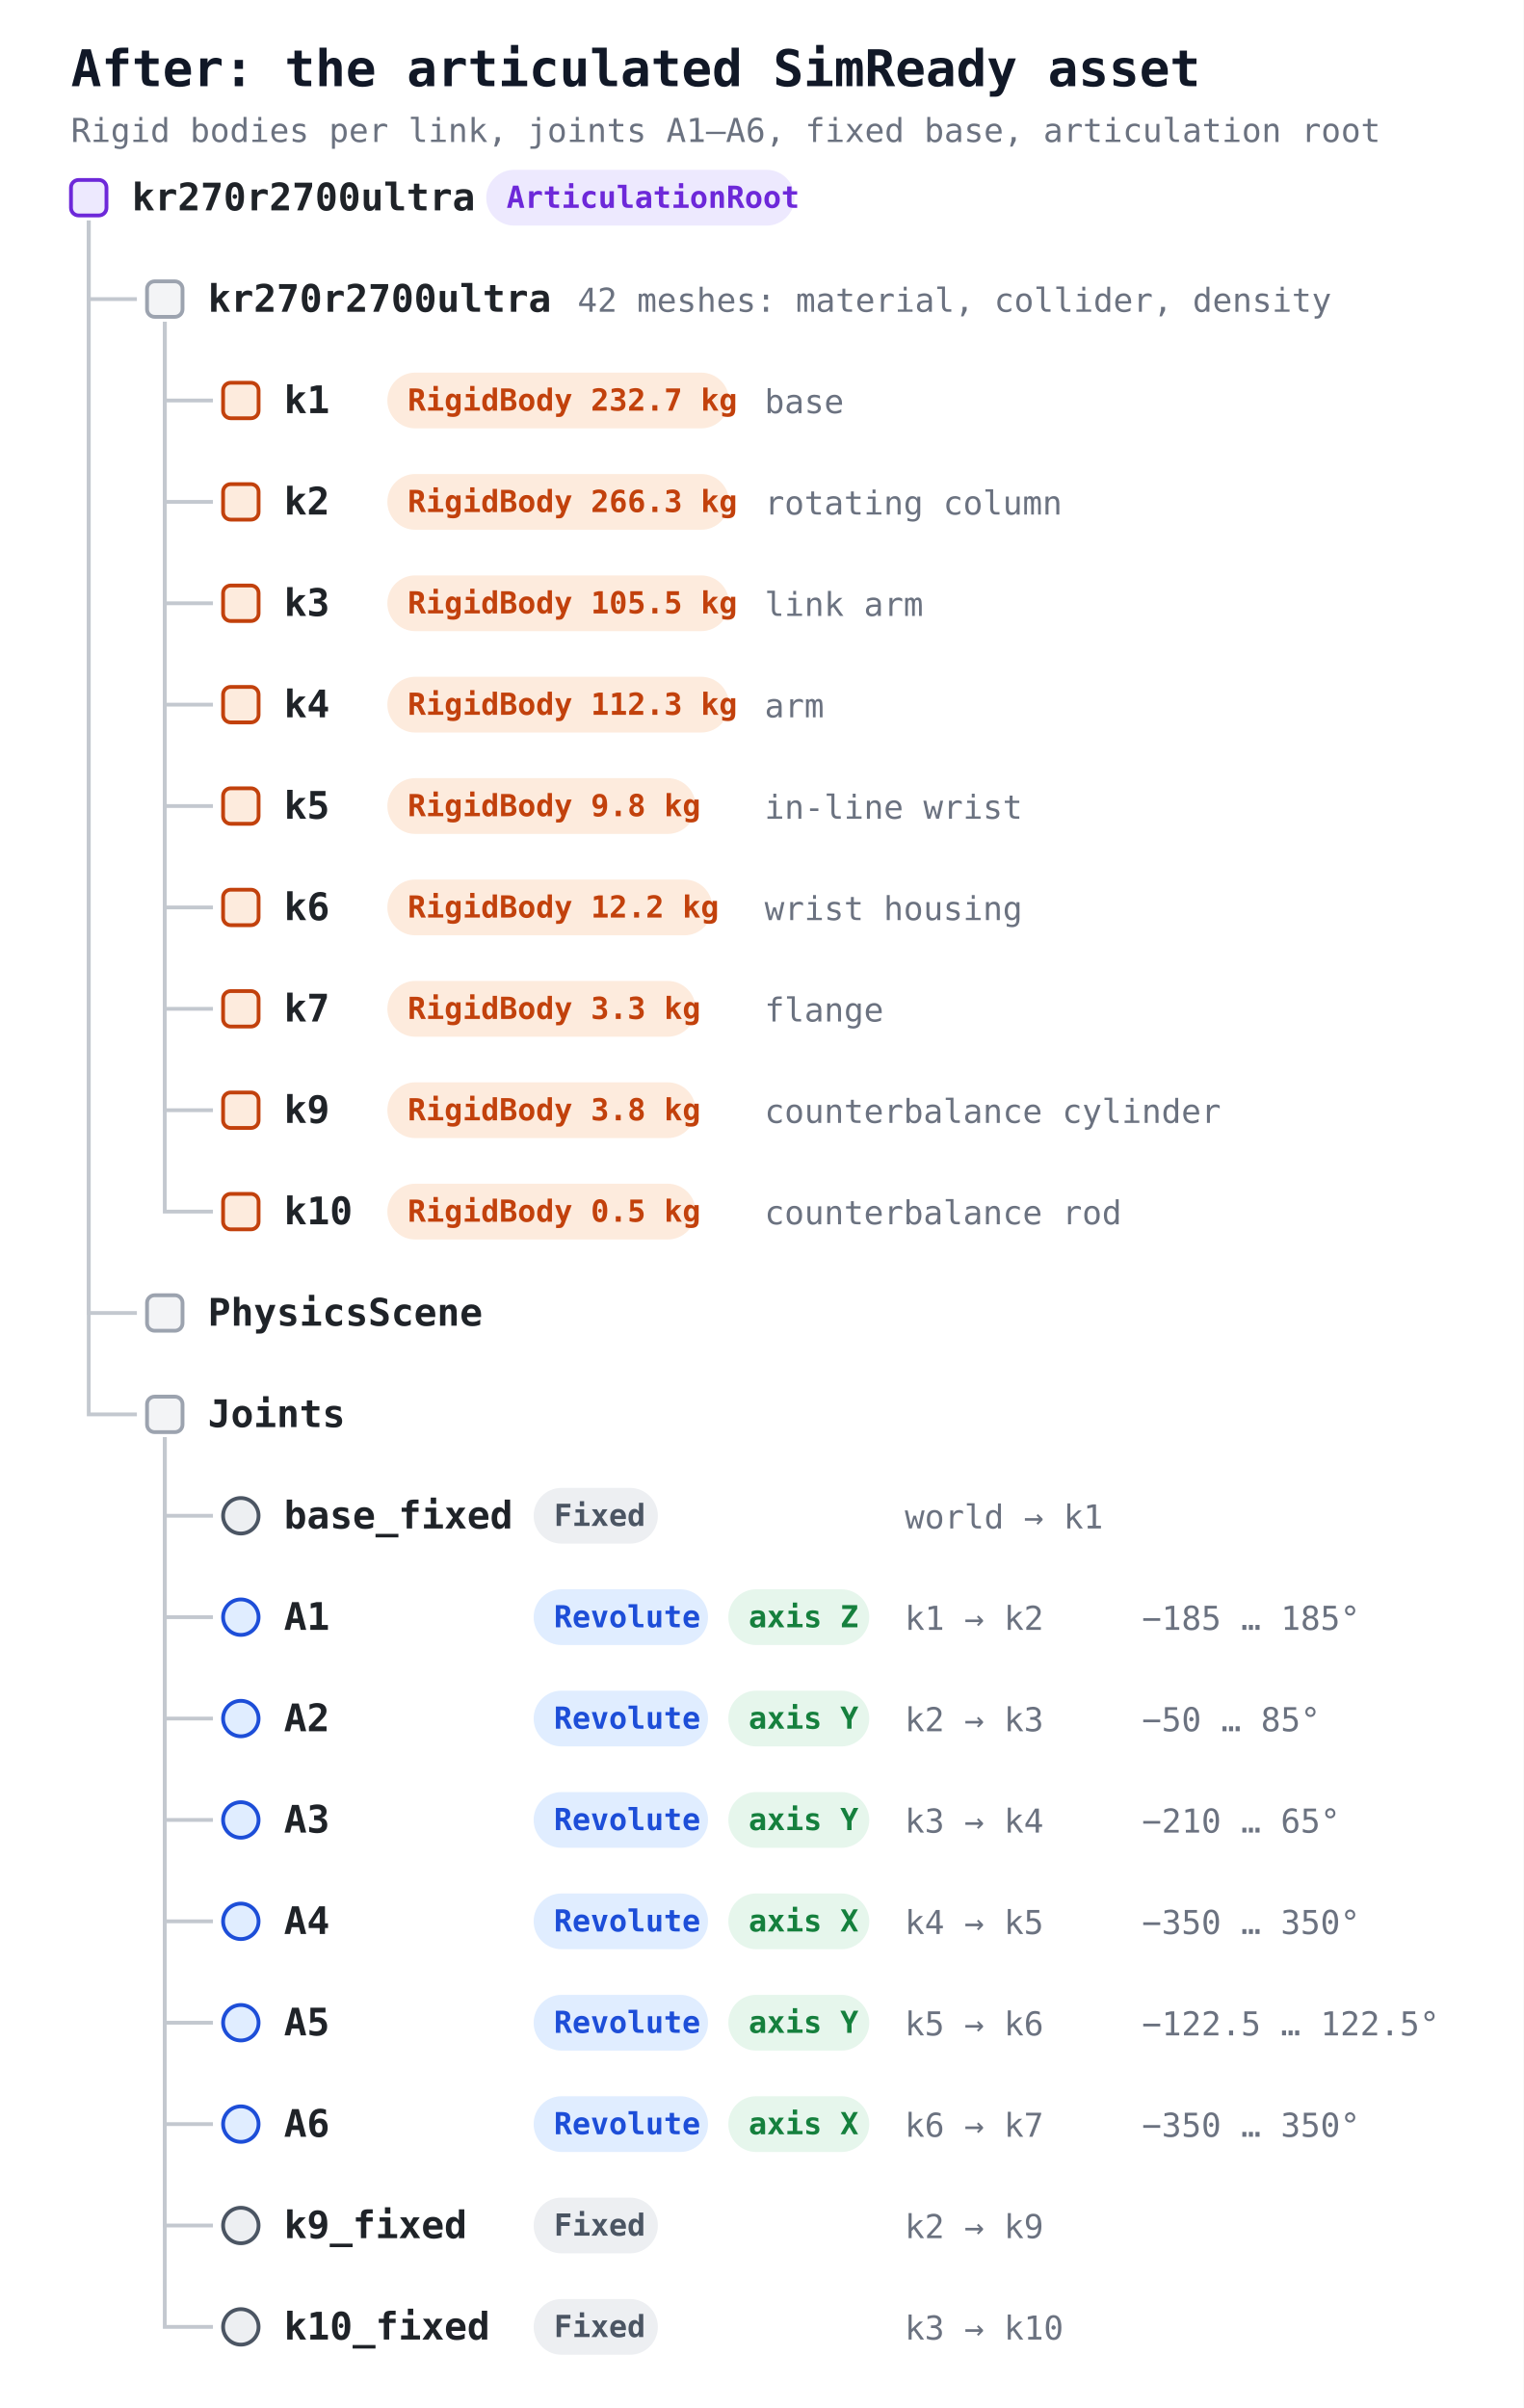
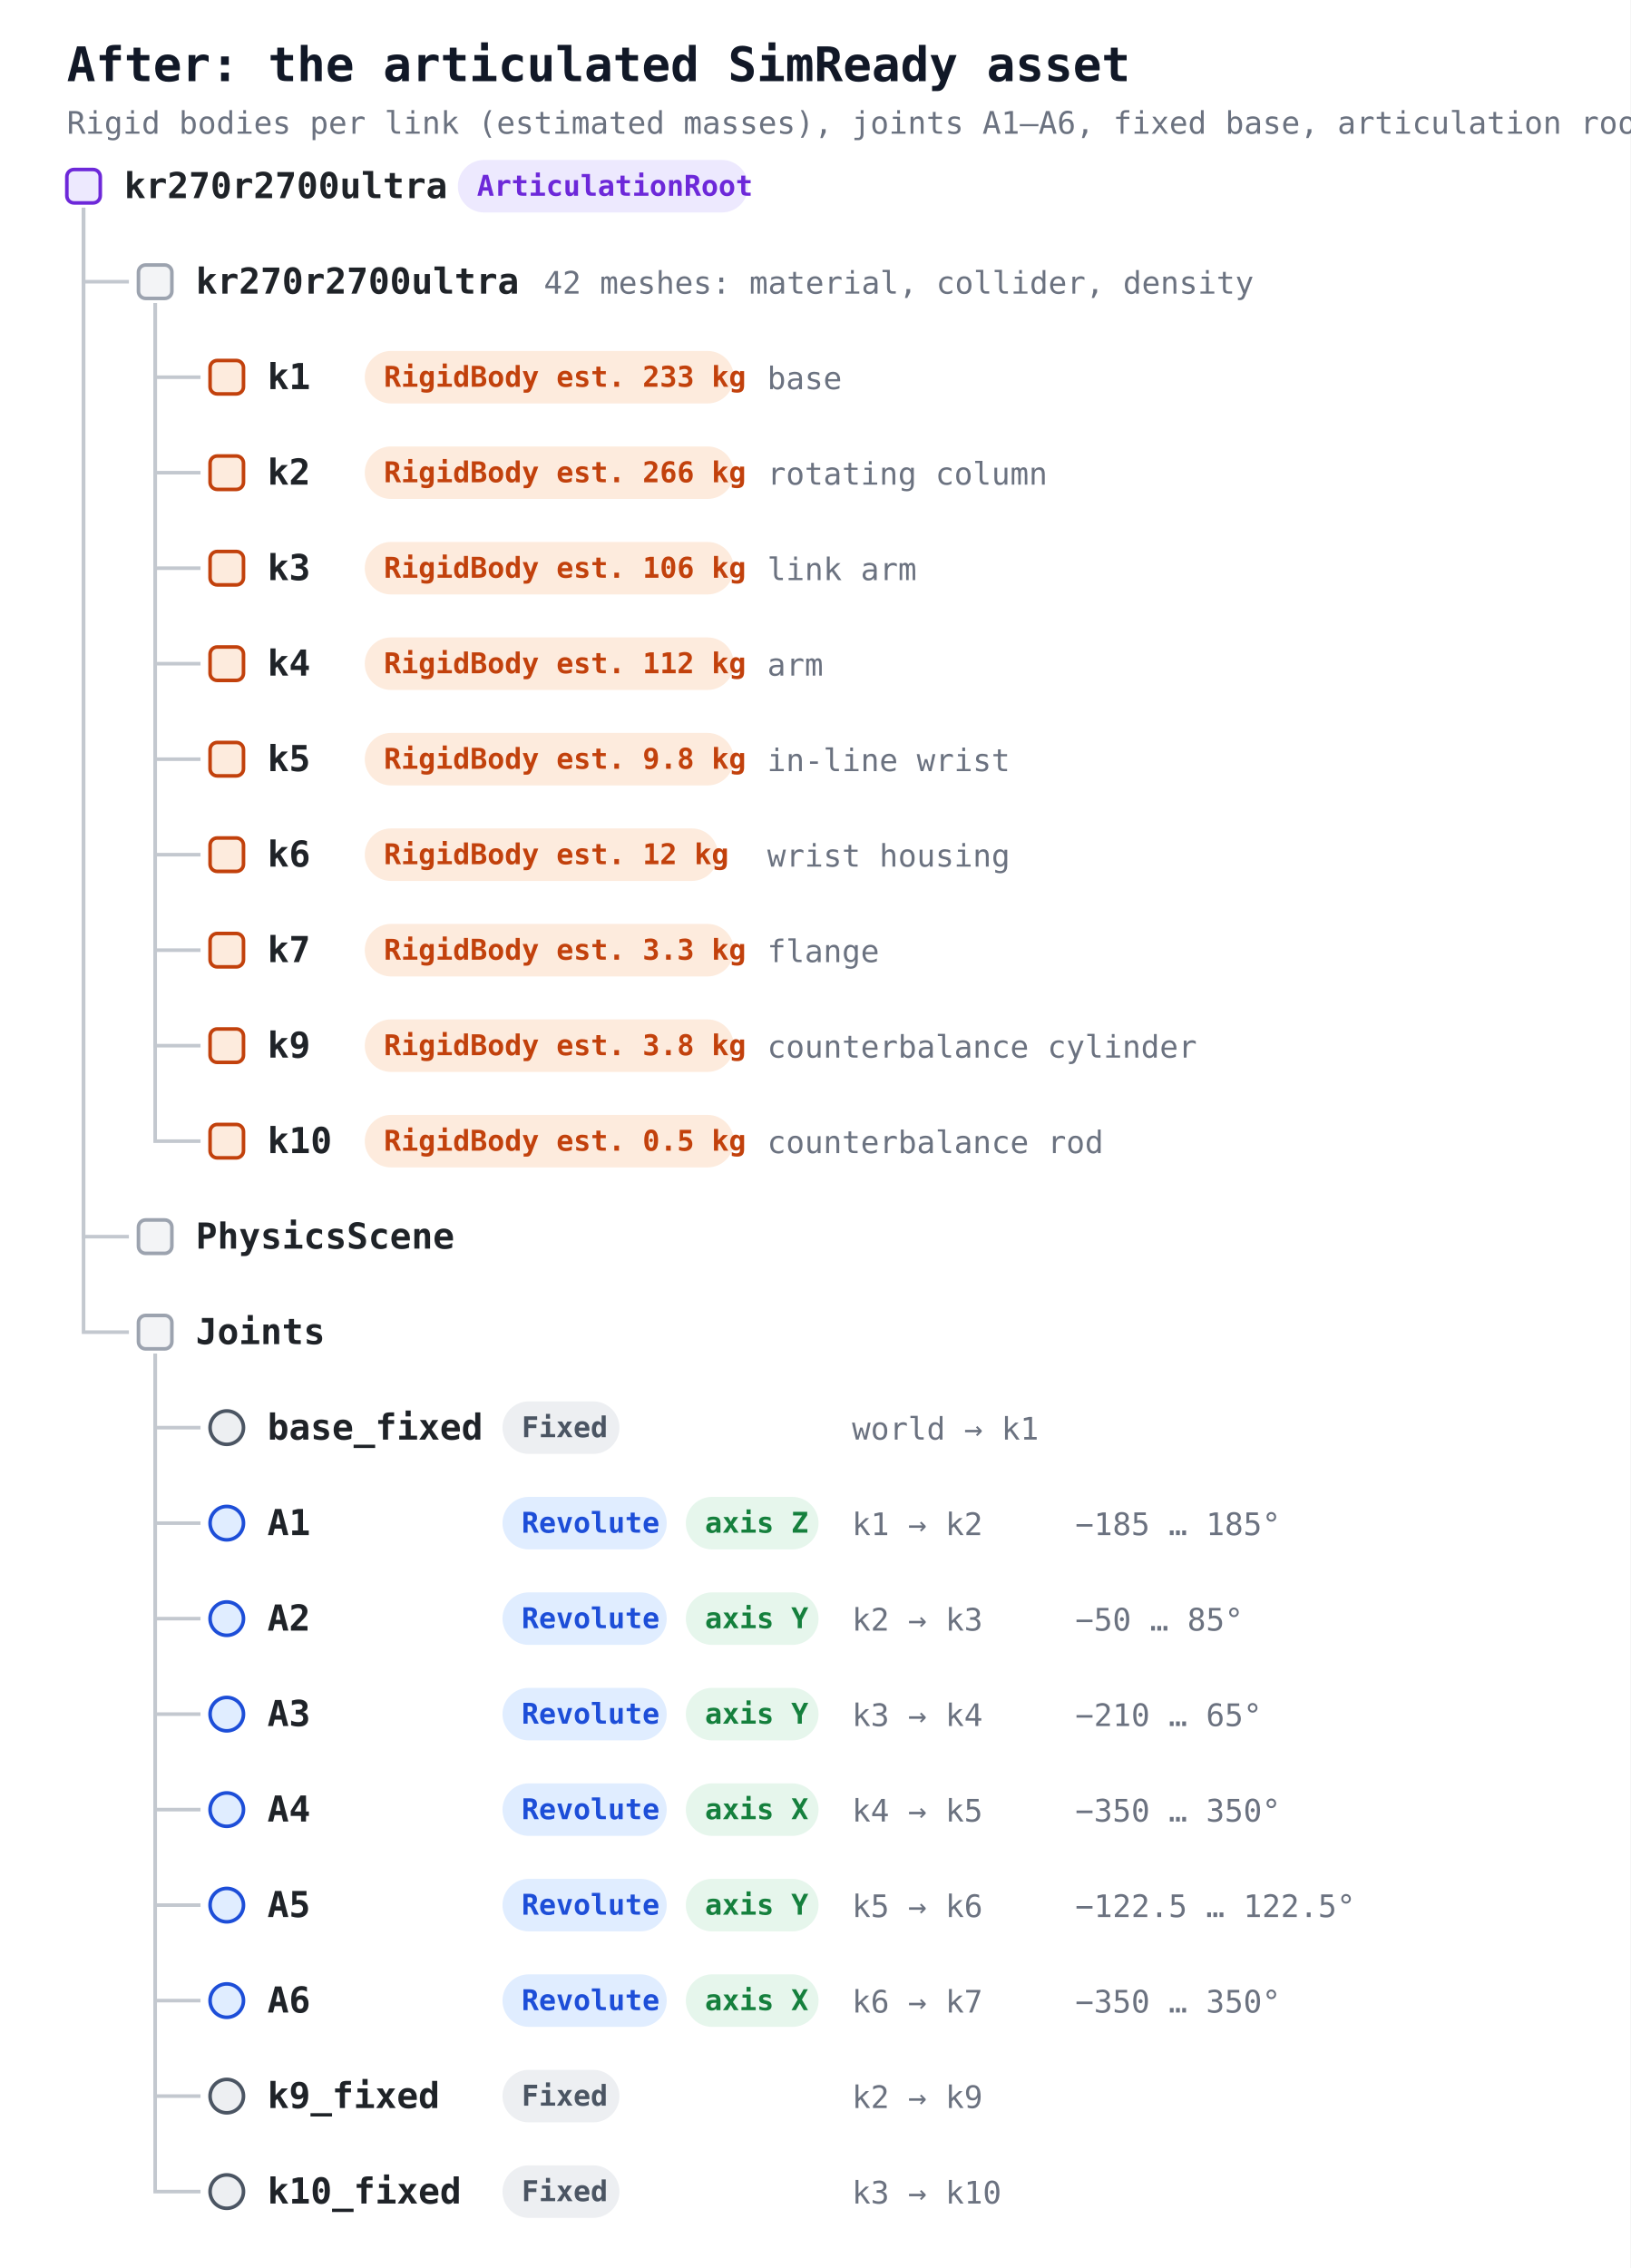
- <svg xmlns="http://www.w3.org/2000/svg" width="601" height="950" viewBox="0 0 601 950" font-family="Consolas, 'JetBrains Mono', Menlo, monospace">
+ <svg xmlns="http://www.w3.org/2000/svg" width="683" height="950" viewBox="0 0 683 950" font-family="Consolas, 'JetBrains Mono', Menlo, monospace">
  <rect width="100%" height="100%" fill="#FFFFFF" />
  <text x="28" y="34" font-size="20" font-weight="700" fill="#111827">After: the articulated SimReady asset</text>
-   <text x="28" y="56" font-size="13" fill="#6B7280">Rigid bodies per link, joints A1–A6, fixed base, articulation root</text>
+   <text x="28" y="56" font-size="13" fill="#6B7280">Rigid bodies per link (estimated masses), joints A1–A6, fixed base, articulation root</text>
  <rect x="28" y="71" width="14" height="14" rx="3" fill="#EDE9FE" stroke="#6D28D9" stroke-width="1.5" />
  <text x="52" y="83" font-size="15" font-weight="700" fill="#1F2328">kr270r2700ultra</text>
  <rect x="191.8" y="67.0" width="121.6" height="22" rx="11" fill="#EDE9FE" />
  <text x="199.8" y="82.0" font-size="12" fill="#6D28D9" font-weight="600">ArticulationRoot</text>
  <path d="M35,87 V118 H54" fill="none" stroke="#C3C8CF" stroke-width="1.5" />
  <rect x="58" y="111" width="14" height="14" rx="3" fill="#F3F4F6" stroke="#9CA3AF" stroke-width="1.5" />
  <text x="82" y="123" font-size="15" font-weight="700" fill="#1F2328">kr270r2700ultra</text>
  <text x="227.8" y="123" font-size="13" fill="#6B7280">42 meshes: material, collider, density</text>
  <path d="M65,127 V158 H84" fill="none" stroke="#C3C8CF" stroke-width="1.5" />
  <rect x="88" y="151" width="14" height="14" rx="3" fill="#FDEBDD" stroke="#C2410C" stroke-width="1.5" />
  <text x="112" y="163" font-size="15" font-weight="700" fill="#1F2328">k1</text>
-   <rect x="152.8" y="147.0" width="134.8" height="22" rx="11" fill="#FDEBDD" />
-   <text x="160.8" y="162.0" font-size="12" fill="#C2410C" font-weight="600">RigidBody 232.7 kg</text>
-   <text x="301.6" y="163" font-size="13" fill="#6B7280">base</text>
+   <rect x="152.8" y="147.0" width="154.6" height="22" rx="11" fill="#FDEBDD" />
+   <text x="160.8" y="162.0" font-size="12" fill="#C2410C" font-weight="600">RigidBody est. 233 kg</text>
+   <text x="321.4" y="163" font-size="13" fill="#6B7280">base</text>
  <path d="M65,127 V198 H84" fill="none" stroke="#C3C8CF" stroke-width="1.5" />
  <rect x="88" y="191" width="14" height="14" rx="3" fill="#FDEBDD" stroke="#C2410C" stroke-width="1.5" />
  <text x="112" y="203" font-size="15" font-weight="700" fill="#1F2328">k2</text>
-   <rect x="152.8" y="187.0" width="134.8" height="22" rx="11" fill="#FDEBDD" />
-   <text x="160.8" y="202.0" font-size="12" fill="#C2410C" font-weight="600">RigidBody 266.3 kg</text>
-   <text x="301.6" y="203" font-size="13" fill="#6B7280">rotating column</text>
+   <rect x="152.8" y="187.0" width="154.6" height="22" rx="11" fill="#FDEBDD" />
+   <text x="160.8" y="202.0" font-size="12" fill="#C2410C" font-weight="600">RigidBody est. 266 kg</text>
+   <text x="321.4" y="203" font-size="13" fill="#6B7280">rotating column</text>
  <path d="M65,127 V238 H84" fill="none" stroke="#C3C8CF" stroke-width="1.5" />
  <rect x="88" y="231" width="14" height="14" rx="3" fill="#FDEBDD" stroke="#C2410C" stroke-width="1.5" />
  <text x="112" y="243" font-size="15" font-weight="700" fill="#1F2328">k3</text>
-   <rect x="152.8" y="227.0" width="134.8" height="22" rx="11" fill="#FDEBDD" />
-   <text x="160.8" y="242.0" font-size="12" fill="#C2410C" font-weight="600">RigidBody 105.5 kg</text>
-   <text x="301.6" y="243" font-size="13" fill="#6B7280">link arm</text>
+   <rect x="152.8" y="227.0" width="154.6" height="22" rx="11" fill="#FDEBDD" />
+   <text x="160.8" y="242.0" font-size="12" fill="#C2410C" font-weight="600">RigidBody est. 106 kg</text>
+   <text x="321.4" y="243" font-size="13" fill="#6B7280">link arm</text>
  <path d="M65,127 V278 H84" fill="none" stroke="#C3C8CF" stroke-width="1.5" />
  <rect x="88" y="271" width="14" height="14" rx="3" fill="#FDEBDD" stroke="#C2410C" stroke-width="1.5" />
  <text x="112" y="283" font-size="15" font-weight="700" fill="#1F2328">k4</text>
-   <rect x="152.8" y="267.0" width="134.8" height="22" rx="11" fill="#FDEBDD" />
-   <text x="160.8" y="282.0" font-size="12" fill="#C2410C" font-weight="600">RigidBody 112.3 kg</text>
-   <text x="301.6" y="283" font-size="13" fill="#6B7280">arm</text>
+   <rect x="152.8" y="267.0" width="154.6" height="22" rx="11" fill="#FDEBDD" />
+   <text x="160.8" y="282.0" font-size="12" fill="#C2410C" font-weight="600">RigidBody est. 112 kg</text>
+   <text x="321.4" y="283" font-size="13" fill="#6B7280">arm</text>
  <path d="M65,127 V318 H84" fill="none" stroke="#C3C8CF" stroke-width="1.5" />
  <rect x="88" y="311" width="14" height="14" rx="3" fill="#FDEBDD" stroke="#C2410C" stroke-width="1.5" />
  <text x="112" y="323" font-size="15" font-weight="700" fill="#1F2328">k5</text>
-   <rect x="152.8" y="307.0" width="121.6" height="22" rx="11" fill="#FDEBDD" />
-   <text x="160.8" y="322.0" font-size="12" fill="#C2410C" font-weight="600">RigidBody 9.8 kg</text>
-   <text x="301.6" y="323" font-size="13" fill="#6B7280">in-line wrist</text>
+   <rect x="152.8" y="307.0" width="154.6" height="22" rx="11" fill="#FDEBDD" />
+   <text x="160.8" y="322.0" font-size="12" fill="#C2410C" font-weight="600">RigidBody est. 9.8 kg</text>
+   <text x="321.4" y="323" font-size="13" fill="#6B7280">in-line wrist</text>
  <path d="M65,127 V358 H84" fill="none" stroke="#C3C8CF" stroke-width="1.5" />
  <rect x="88" y="351" width="14" height="14" rx="3" fill="#FDEBDD" stroke="#C2410C" stroke-width="1.5" />
  <text x="112" y="363" font-size="15" font-weight="700" fill="#1F2328">k6</text>
-   <rect x="152.8" y="347.0" width="128.2" height="22" rx="11" fill="#FDEBDD" />
-   <text x="160.8" y="362.0" font-size="12" fill="#C2410C" font-weight="600">RigidBody 12.2 kg</text>
-   <text x="301.6" y="363" font-size="13" fill="#6B7280">wrist housing</text>
+   <rect x="152.8" y="347.0" width="148.0" height="22" rx="11" fill="#FDEBDD" />
+   <text x="160.8" y="362.0" font-size="12" fill="#C2410C" font-weight="600">RigidBody est. 12 kg</text>
+   <text x="321.4" y="363" font-size="13" fill="#6B7280">wrist housing</text>
  <path d="M65,127 V398 H84" fill="none" stroke="#C3C8CF" stroke-width="1.5" />
  <rect x="88" y="391" width="14" height="14" rx="3" fill="#FDEBDD" stroke="#C2410C" stroke-width="1.5" />
  <text x="112" y="403" font-size="15" font-weight="700" fill="#1F2328">k7</text>
-   <rect x="152.8" y="387.0" width="121.6" height="22" rx="11" fill="#FDEBDD" />
-   <text x="160.8" y="402.0" font-size="12" fill="#C2410C" font-weight="600">RigidBody 3.3 kg</text>
-   <text x="301.6" y="403" font-size="13" fill="#6B7280">flange</text>
+   <rect x="152.8" y="387.0" width="154.6" height="22" rx="11" fill="#FDEBDD" />
+   <text x="160.8" y="402.0" font-size="12" fill="#C2410C" font-weight="600">RigidBody est. 3.3 kg</text>
+   <text x="321.4" y="403" font-size="13" fill="#6B7280">flange</text>
  <path d="M65,127 V438 H84" fill="none" stroke="#C3C8CF" stroke-width="1.5" />
  <rect x="88" y="431" width="14" height="14" rx="3" fill="#FDEBDD" stroke="#C2410C" stroke-width="1.5" />
  <text x="112" y="443" font-size="15" font-weight="700" fill="#1F2328">k9</text>
-   <rect x="152.8" y="427.0" width="121.6" height="22" rx="11" fill="#FDEBDD" />
-   <text x="160.8" y="442.0" font-size="12" fill="#C2410C" font-weight="600">RigidBody 3.8 kg</text>
-   <text x="301.6" y="443" font-size="13" fill="#6B7280">counterbalance cylinder</text>
+   <rect x="152.8" y="427.0" width="154.6" height="22" rx="11" fill="#FDEBDD" />
+   <text x="160.8" y="442.0" font-size="12" fill="#C2410C" font-weight="600">RigidBody est. 3.8 kg</text>
+   <text x="321.4" y="443" font-size="13" fill="#6B7280">counterbalance cylinder</text>
  <path d="M65,127 V478 H84" fill="none" stroke="#C3C8CF" stroke-width="1.5" />
  <rect x="88" y="471" width="14" height="14" rx="3" fill="#FDEBDD" stroke="#C2410C" stroke-width="1.5" />
  <text x="112" y="483" font-size="15" font-weight="700" fill="#1F2328">k10</text>
-   <rect x="152.8" y="467.0" width="121.6" height="22" rx="11" fill="#FDEBDD" />
-   <text x="160.8" y="482.0" font-size="12" fill="#C2410C" font-weight="600">RigidBody 0.5 kg</text>
-   <text x="301.6" y="483" font-size="13" fill="#6B7280">counterbalance rod</text>
+   <rect x="152.8" y="467.0" width="154.6" height="22" rx="11" fill="#FDEBDD" />
+   <text x="160.8" y="482.0" font-size="12" fill="#C2410C" font-weight="600">RigidBody est. 0.5 kg</text>
+   <text x="321.4" y="483" font-size="13" fill="#6B7280">counterbalance rod</text>
  <path d="M35,87 V518 H54" fill="none" stroke="#C3C8CF" stroke-width="1.5" />
  <rect x="58" y="511" width="14" height="14" rx="3" fill="#F3F4F6" stroke="#9CA3AF" stroke-width="1.5" />
  <text x="82" y="523" font-size="15" font-weight="700" fill="#1F2328">PhysicsScene</text>
  <path d="M35,87 V558 H54" fill="none" stroke="#C3C8CF" stroke-width="1.5" />
  <rect x="58" y="551" width="14" height="14" rx="3" fill="#F3F4F6" stroke="#9CA3AF" stroke-width="1.5" />
  <text x="82" y="563" font-size="15" font-weight="700" fill="#1F2328">Joints</text>
  <path d="M65,567 V598 H84" fill="none" stroke="#C3C8CF" stroke-width="1.5" />
  <rect x="88" y="591" width="14" height="14" rx="7" fill="#EDEFF2" stroke="#4B5563" stroke-width="1.5" />
  <text x="112" y="603" font-size="15" font-weight="700" fill="#1F2328">base_fixed</text>
  <rect x="210.5" y="587.0" width="49.0" height="22" rx="11" fill="#EDEFF2" />
  <text x="218.5" y="602.0" font-size="12" fill="#4B5563" font-weight="600">Fixed</text>
  <text x="356.9" y="603" font-size="13" fill="#6B7280">world → k1</text>
  <path d="M65,567 V638 H84" fill="none" stroke="#C3C8CF" stroke-width="1.5" />
  <rect x="88" y="631" width="14" height="14" rx="7" fill="#E0EDFF" stroke="#1D4ED8" stroke-width="1.5" />
  <text x="112" y="643" font-size="15" font-weight="700" fill="#1F2328">A1</text>
  <rect x="210.5" y="627.0" width="68.8" height="22" rx="11" fill="#E0EDFF" />
  <text x="218.5" y="642.0" font-size="12" fill="#1D4ED8" font-weight="600">Revolute</text>
  <rect x="287.3" y="627.0" width="55.6" height="22" rx="11" fill="#E6F6EC" />
  <text x="295.3" y="642.0" font-size="12" fill="#15803D" font-weight="600">axis Z</text>
  <text x="356.9" y="643" font-size="13" fill="#6B7280">k1 → k2</text>
  <text x="450.4" y="643" font-size="13" fill="#6B7280">−185 … 185°</text>
  <path d="M65,567 V678 H84" fill="none" stroke="#C3C8CF" stroke-width="1.5" />
  <rect x="88" y="671" width="14" height="14" rx="7" fill="#E0EDFF" stroke="#1D4ED8" stroke-width="1.5" />
  <text x="112" y="683" font-size="15" font-weight="700" fill="#1F2328">A2</text>
  <rect x="210.5" y="667.0" width="68.8" height="22" rx="11" fill="#E0EDFF" />
  <text x="218.5" y="682.0" font-size="12" fill="#1D4ED8" font-weight="600">Revolute</text>
  <rect x="287.3" y="667.0" width="55.6" height="22" rx="11" fill="#E6F6EC" />
  <text x="295.3" y="682.0" font-size="12" fill="#15803D" font-weight="600">axis Y</text>
  <text x="356.9" y="683" font-size="13" fill="#6B7280">k2 → k3</text>
  <text x="450.4" y="683" font-size="13" fill="#6B7280">−50 … 85°</text>
  <path d="M65,567 V718 H84" fill="none" stroke="#C3C8CF" stroke-width="1.5" />
  <rect x="88" y="711" width="14" height="14" rx="7" fill="#E0EDFF" stroke="#1D4ED8" stroke-width="1.5" />
  <text x="112" y="723" font-size="15" font-weight="700" fill="#1F2328">A3</text>
  <rect x="210.5" y="707.0" width="68.8" height="22" rx="11" fill="#E0EDFF" />
  <text x="218.5" y="722.0" font-size="12" fill="#1D4ED8" font-weight="600">Revolute</text>
  <rect x="287.3" y="707.0" width="55.6" height="22" rx="11" fill="#E6F6EC" />
  <text x="295.3" y="722.0" font-size="12" fill="#15803D" font-weight="600">axis Y</text>
  <text x="356.9" y="723" font-size="13" fill="#6B7280">k3 → k4</text>
  <text x="450.4" y="723" font-size="13" fill="#6B7280">−210 … 65°</text>
  <path d="M65,567 V758 H84" fill="none" stroke="#C3C8CF" stroke-width="1.5" />
  <rect x="88" y="751" width="14" height="14" rx="7" fill="#E0EDFF" stroke="#1D4ED8" stroke-width="1.5" />
  <text x="112" y="763" font-size="15" font-weight="700" fill="#1F2328">A4</text>
  <rect x="210.5" y="747.0" width="68.8" height="22" rx="11" fill="#E0EDFF" />
  <text x="218.5" y="762.0" font-size="12" fill="#1D4ED8" font-weight="600">Revolute</text>
  <rect x="287.3" y="747.0" width="55.6" height="22" rx="11" fill="#E6F6EC" />
  <text x="295.3" y="762.0" font-size="12" fill="#15803D" font-weight="600">axis X</text>
  <text x="356.9" y="763" font-size="13" fill="#6B7280">k4 → k5</text>
  <text x="450.4" y="763" font-size="13" fill="#6B7280">−350 … 350°</text>
  <path d="M65,567 V798 H84" fill="none" stroke="#C3C8CF" stroke-width="1.5" />
  <rect x="88" y="791" width="14" height="14" rx="7" fill="#E0EDFF" stroke="#1D4ED8" stroke-width="1.5" />
  <text x="112" y="803" font-size="15" font-weight="700" fill="#1F2328">A5</text>
  <rect x="210.5" y="787.0" width="68.8" height="22" rx="11" fill="#E0EDFF" />
  <text x="218.5" y="802.0" font-size="12" fill="#1D4ED8" font-weight="600">Revolute</text>
  <rect x="287.3" y="787.0" width="55.6" height="22" rx="11" fill="#E6F6EC" />
  <text x="295.3" y="802.0" font-size="12" fill="#15803D" font-weight="600">axis Y</text>
  <text x="356.9" y="803" font-size="13" fill="#6B7280">k5 → k6</text>
  <text x="450.4" y="803" font-size="13" fill="#6B7280">−122.5 … 122.5°</text>
  <path d="M65,567 V838 H84" fill="none" stroke="#C3C8CF" stroke-width="1.5" />
  <rect x="88" y="831" width="14" height="14" rx="7" fill="#E0EDFF" stroke="#1D4ED8" stroke-width="1.5" />
  <text x="112" y="843" font-size="15" font-weight="700" fill="#1F2328">A6</text>
  <rect x="210.5" y="827.0" width="68.8" height="22" rx="11" fill="#E0EDFF" />
  <text x="218.5" y="842.0" font-size="12" fill="#1D4ED8" font-weight="600">Revolute</text>
  <rect x="287.3" y="827.0" width="55.6" height="22" rx="11" fill="#E6F6EC" />
  <text x="295.3" y="842.0" font-size="12" fill="#15803D" font-weight="600">axis X</text>
  <text x="356.9" y="843" font-size="13" fill="#6B7280">k6 → k7</text>
  <text x="450.4" y="843" font-size="13" fill="#6B7280">−350 … 350°</text>
  <path d="M65,567 V878 H84" fill="none" stroke="#C3C8CF" stroke-width="1.5" />
  <rect x="88" y="871" width="14" height="14" rx="7" fill="#EDEFF2" stroke="#4B5563" stroke-width="1.5" />
  <text x="112" y="883" font-size="15" font-weight="700" fill="#1F2328">k9_fixed</text>
  <rect x="210.5" y="867.0" width="49.0" height="22" rx="11" fill="#EDEFF2" />
  <text x="218.5" y="882.0" font-size="12" fill="#4B5563" font-weight="600">Fixed</text>
  <text x="356.9" y="883" font-size="13" fill="#6B7280">k2 → k9</text>
  <path d="M65,567 V918 H84" fill="none" stroke="#C3C8CF" stroke-width="1.5" />
  <rect x="88" y="911" width="14" height="14" rx="7" fill="#EDEFF2" stroke="#4B5563" stroke-width="1.5" />
  <text x="112" y="923" font-size="15" font-weight="700" fill="#1F2328">k10_fixed</text>
  <rect x="210.5" y="907.0" width="49.0" height="22" rx="11" fill="#EDEFF2" />
  <text x="218.5" y="922.0" font-size="12" fill="#4B5563" font-weight="600">Fixed</text>
  <text x="356.9" y="923" font-size="13" fill="#6B7280">k3 → k10</text>
</svg>
